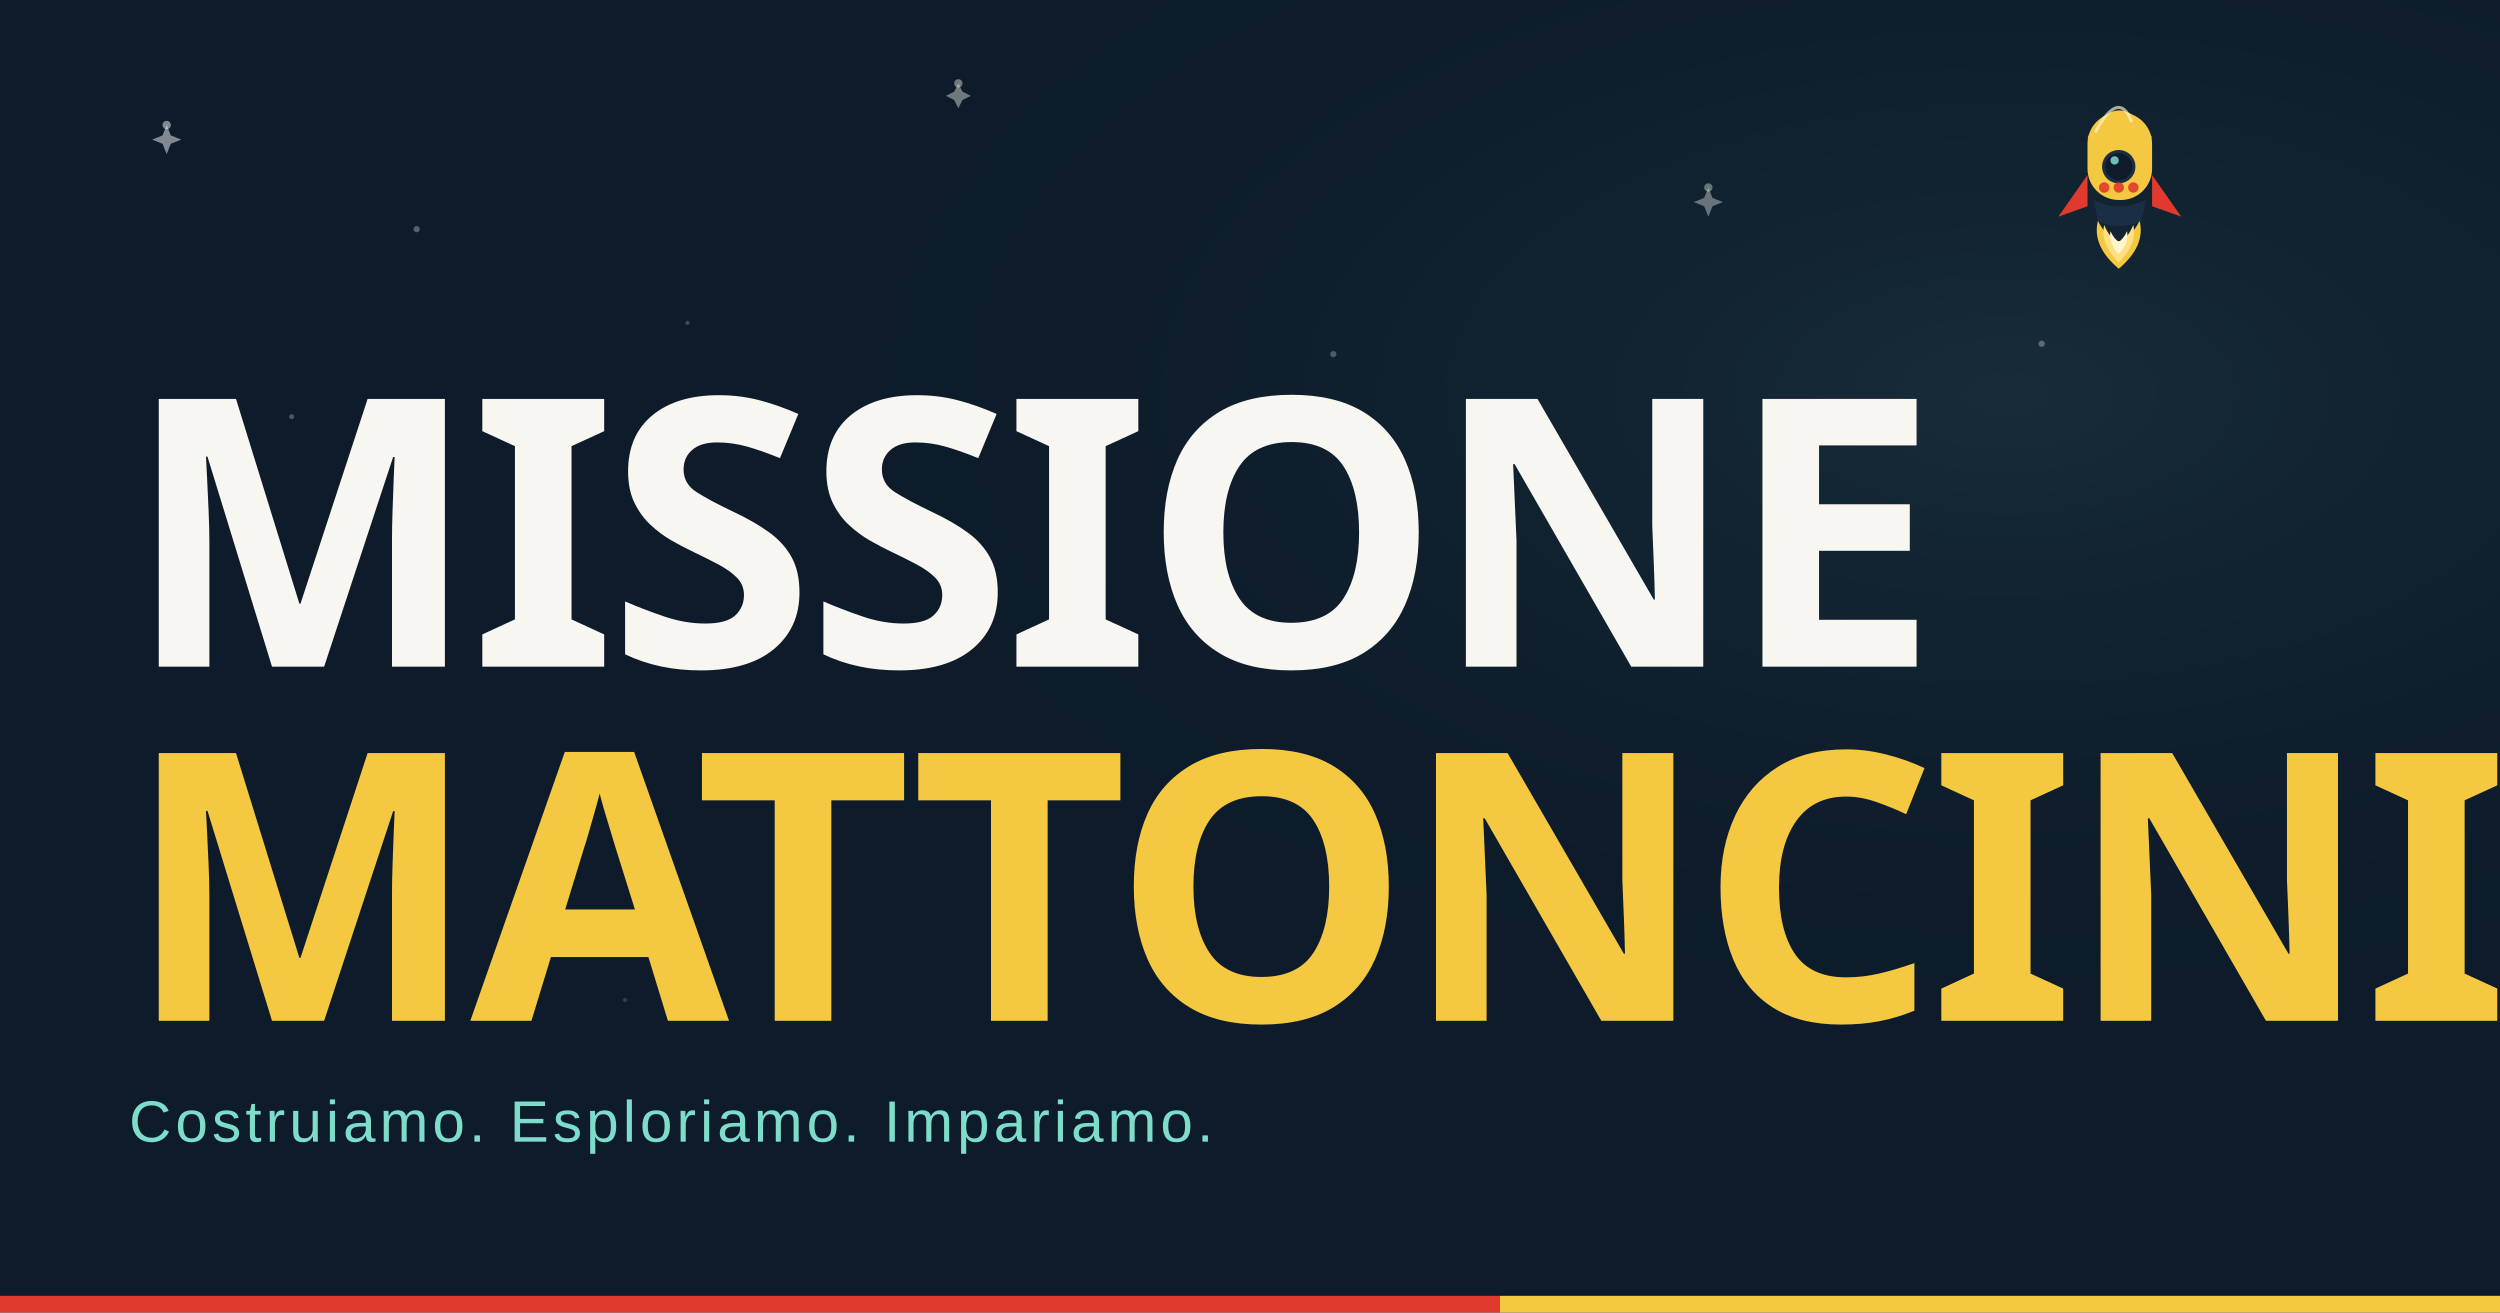
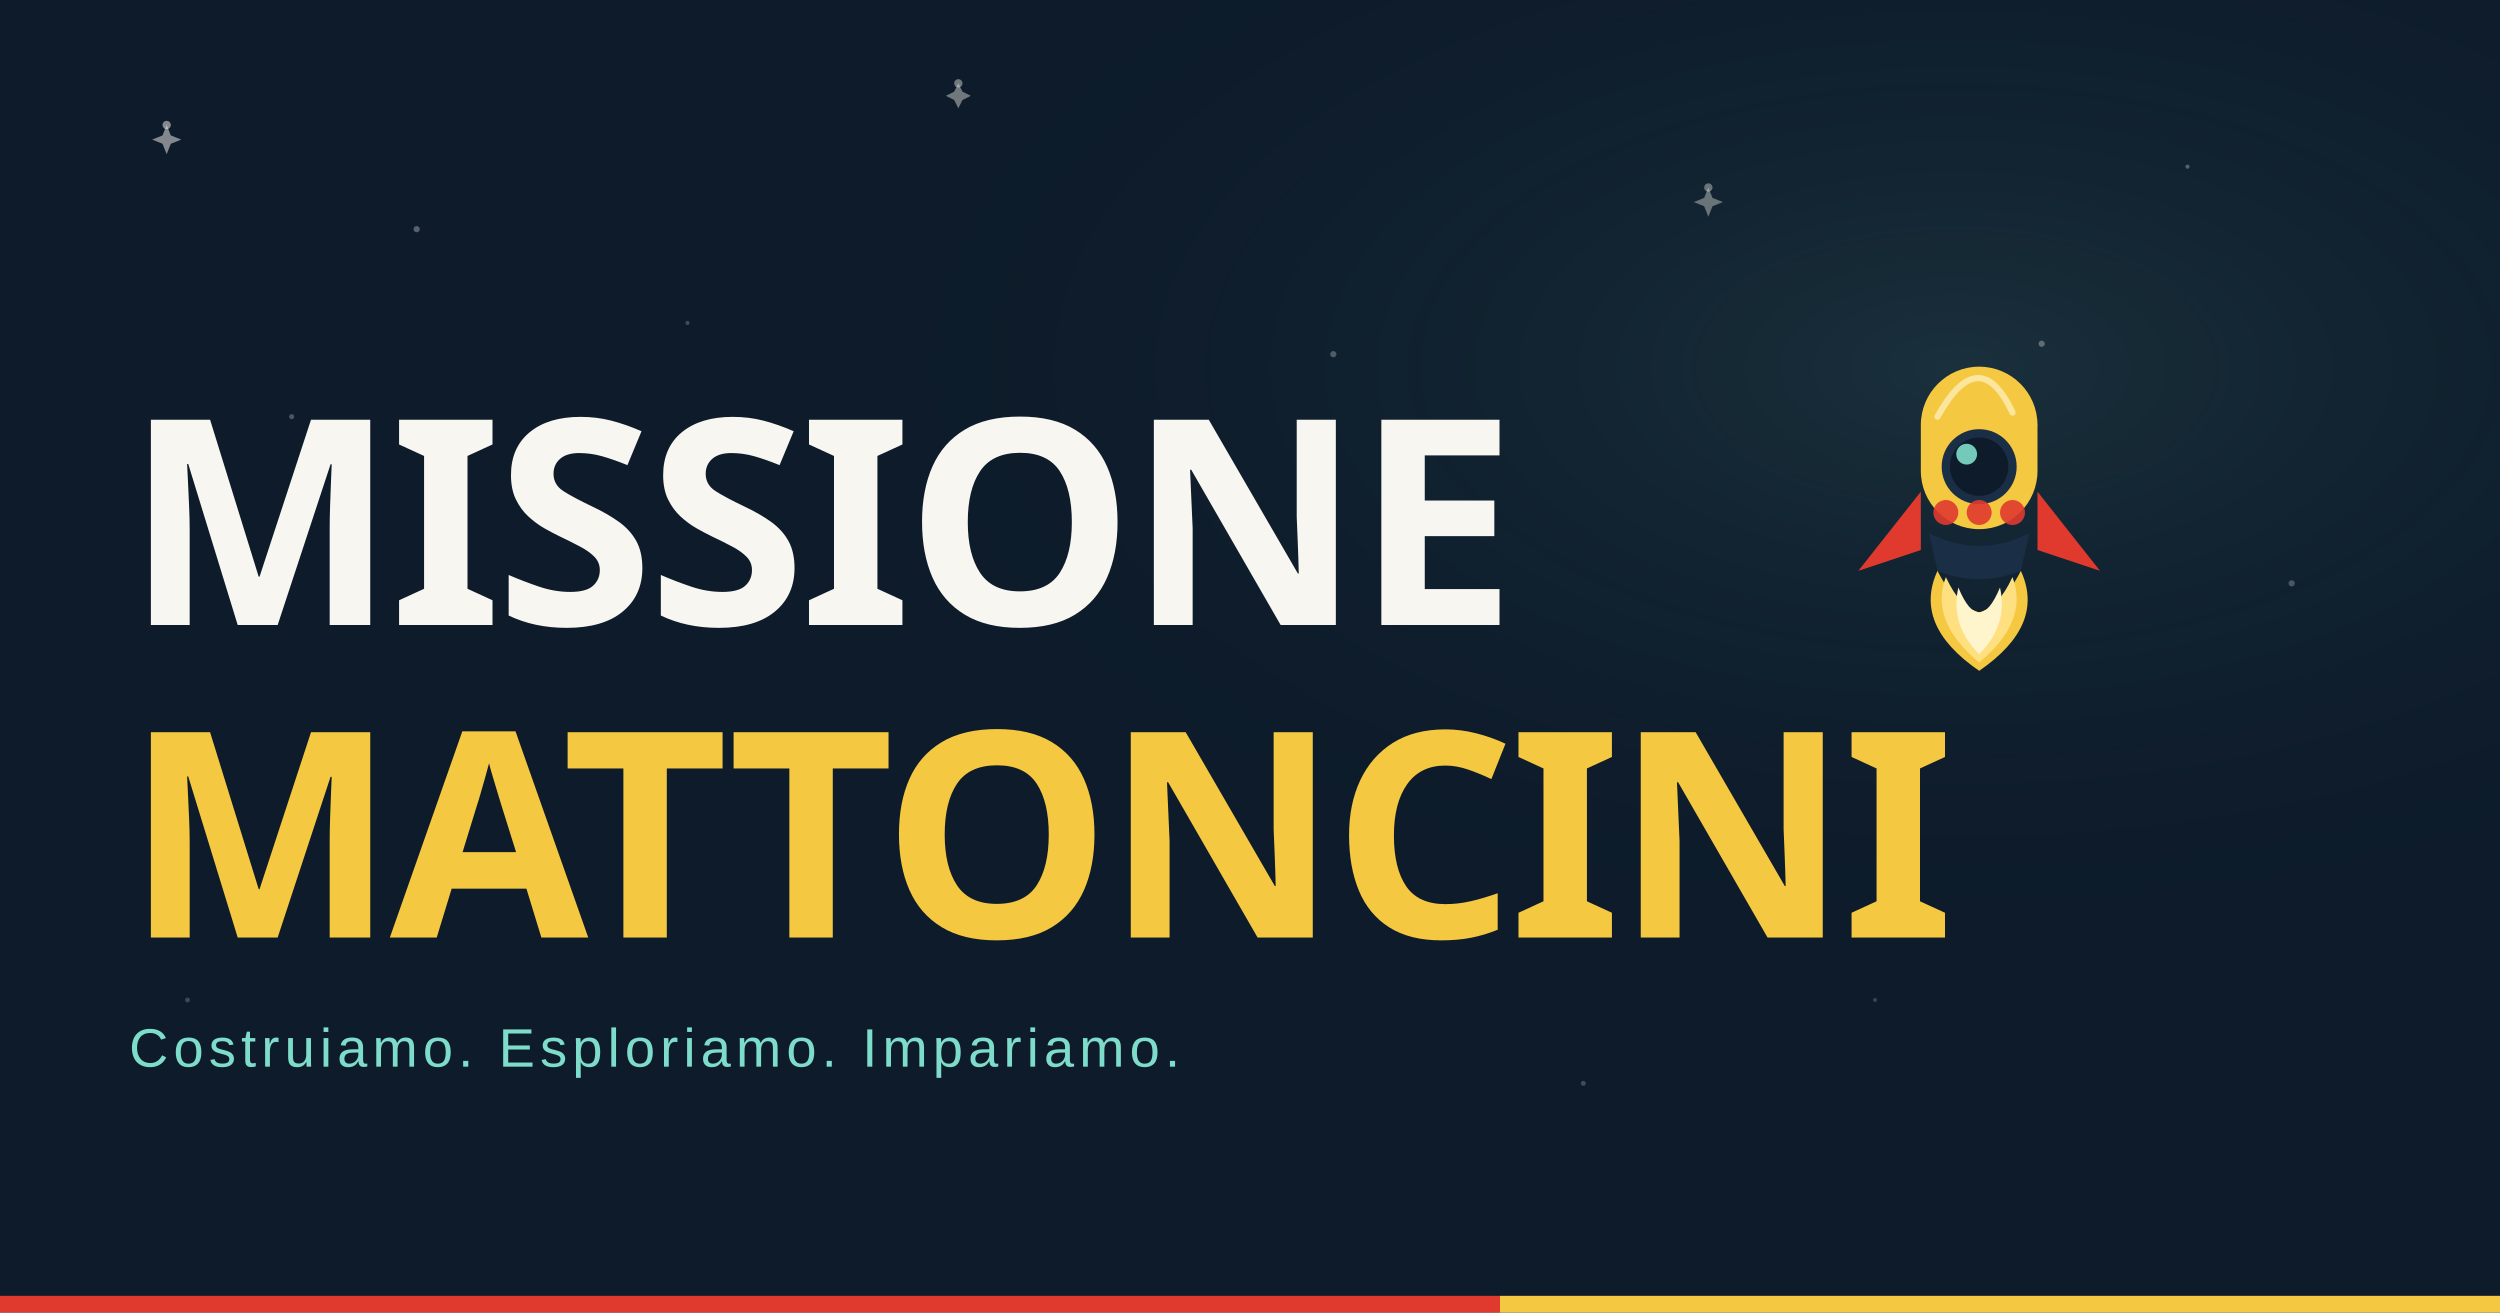
<svg xmlns="http://www.w3.org/2000/svg" viewBox="0 0 1200 630" width="1200" height="630">
  <defs>
-     <radialGradient id="glow" cx="80%" cy="30%" r="50%">
-       <stop offset="0%" stop-color="#7EDCCA" stop-opacity="0.09" />
+     <radialGradient id="glow" cx="78%" cy="28%" r="45%">
+       <stop offset="0%" stop-color="#7EDCCA" stop-opacity="0.11" />
      <stop offset="100%" stop-color="#0D1B2A" stop-opacity="0" />
    </radialGradient>
  </defs>
  <rect width="1200" height="630" fill="#0D1B2A" />
  <rect width="1200" height="630" fill="url(#glow)" />
  <circle cx="80" cy="60" r="2" fill="#F8F6F0" opacity="0.5" />
  <circle cx="200" cy="110" r="1.5" fill="#F8F6F0" opacity="0.32" />
  <circle cx="460" cy="40" r="2" fill="#F8F6F0" opacity="0.42" />
  <circle cx="640" cy="170" r="1.5" fill="#F8F6F0" opacity="0.28" />
  <circle cx="820" cy="90" r="2" fill="#F8F6F0" opacity="0.38" />
  <circle cx="980" cy="165" r="1.5" fill="#F8F6F0" opacity="0.32" />
  <circle cx="140" cy="200" r="1.2" fill="#F8F6F0" opacity="0.28" />
  <circle cx="330" cy="155" r="1" fill="#F8F6F0" opacity="0.22" />
-   <circle cx="510" cy="280" r="1.5" fill="#F8F6F0" opacity="0.25" />
-   <circle cx="760" cy="260" r="1.2" fill="#F8F6F0" opacity="0.22" />
-   <circle cx="900" cy="380" r="1" fill="#F8F6F0" opacity="0.18" />
-   <circle cx="90" cy="380" r="1.2" fill="#F8F6F0" opacity="0.2" />
-   <circle cx="300" cy="480" r="1" fill="#F8F6F0" opacity="0.16" />
+   <circle cx="1100" cy="280" r="1.5" fill="#F8F6F0" opacity="0.25" />
+   <circle cx="760" cy="520" r="1.2" fill="#F8F6F0" opacity="0.22" />
+   <circle cx="900" cy="480" r="1" fill="#F8F6F0" opacity="0.18" />
+   <circle cx="90" cy="480" r="1.2" fill="#F8F6F0" opacity="0.2" />
+   <circle cx="1050" cy="80" r="1" fill="#F8F6F0" opacity="0.3" />
  <path d="M80 60 l2 5 l5 2 l-5 2 l-2 5 l-2-5 l-5-2 l5-2Z" fill="#F8F6F0" opacity="0.5" />
  <path d="M460 40 l2 4 l4 2 l-4 2 l-2 4 l-2-4 l-4-2 l4-2Z" fill="#F8F6F0" opacity="0.42" />
  <path d="M820 90 l2 5 l5 2 l-5 2 l-2 5 l-2-5 l-5-2 l5-2Z" fill="#F8F6F0" opacity="0.38" />
-   <rect x="1002" y="54" width="31" height="42" rx="15" fill="#F5C842" />
-   <path d="M1002 66 Q1017 40 1033 66Z" fill="#F5C842" />
-   <path d="M1006 63 Q1017 43 1023 58" stroke="#FFF5CC" stroke-width="1.5" stroke-linecap="round" fill="none" opacity="0.65" />
-   <circle cx="1017" cy="80" r="8" fill="#1A2E45" />
-   <circle cx="1017" cy="80" r="6.5" fill="#0D1B2A" />
-   <circle cx="1015" cy="77" r="2" fill="#7EDCCA" opacity="0.85" />
-   <circle cx="1010" cy="90" r="2.5" fill="#E03A2F" opacity="0.9" />
-   <circle cx="1017" cy="90" r="2.5" fill="#E03A2F" opacity="0.9" />
-   <circle cx="1024" cy="90" r="2.5" fill="#E03A2F" opacity="0.9" />
-   <path d="M1002 84 L988 104 L1002 99Z" fill="#E03A2F" />
-   <path d="M1033 84 L1047 104 L1033 99Z" fill="#E03A2F" />
-   <path d="M1005 96 Q1017 102 1030 96 L1028 106 Q1017 111 1007 106Z" fill="#1A2E45" />
-   <path d="M1007 106 Q1004 118 1017 129 Q1030 118 1027 106 Q1023 114 1017 116 Q1011 114 1007 106Z" fill="#F5C842" />
-   <path d="M1010 108 Q1008 117 1017 126 Q1026 117 1024 108 Q1021 115 1017 116 Q1013 115 1010 108Z" fill="#FFE080" />
-   <path d="M1013 111 Q1012 117 1017 122 Q1022 117 1021 111 Q1019 115 1017 116 Q1015 115 1013 111Z" fill="#FFF5CC" />
-   <text x="60" y="320" font-family="'Syne', 'Arial Black', sans-serif" font-weight="800" font-size="180" fill="#F8F6F0" letter-spacing="-4">MISSIONE</text>
-   <text x="60" y="490" font-family="'Syne', 'Arial Black', sans-serif" font-weight="800" font-size="180" fill="#F5C842" letter-spacing="-4">MATTONCINI</text>
-   <text x="62" y="548" font-family="'DM Sans', Arial, sans-serif" font-weight="300" font-size="28" fill="#7EDCCA" letter-spacing="2">Costruiamo. Esploriamo. Impariamo.</text>
+   <g transform="translate(900,160)">
+     <rect x="22" y="16" width="56" height="78" rx="28" fill="#F5C842" />
+     <path d="M22 44 Q50 -8 78 44Z" fill="#F5C842" />
+     <path d="M30 40 Q50 4 66 38" stroke="#FFF5CC" stroke-width="3" stroke-linecap="round" fill="none" opacity="0.65" />
+     <circle cx="50" cy="64" r="18" fill="#1A2E45" />
+     <circle cx="50" cy="64" r="14" fill="#0D1B2A" />
+     <circle cx="44" cy="58" r="5" fill="#7EDCCA" opacity="0.9" />
+     <circle cx="34" cy="86" r="6" fill="#E03A2F" opacity="0.9" />
+     <circle cx="50" cy="86" r="6" fill="#E03A2F" opacity="0.9" />
+     <circle cx="66" cy="86" r="6" fill="#E03A2F" opacity="0.9" />
+     <path d="M22 76 L-8 114 L22 104Z" fill="#E03A2F" />
+     <path d="M78 76 L108 114 L78 104Z" fill="#E03A2F" />
+     <path d="M26 96 Q50 108 74 96 L70 114 Q50 122 30 114Z" fill="#1A2E45" />
+     <path d="M30 114 Q18 140 50 162 Q82 140 70 114 Q62 130 50 134 Q38 130 30 114Z" fill="#F5C842" />
+     <path d="M34 117 Q26 138 50 158 Q74 138 66 117 Q59 132 50 134 Q41 132 34 117Z" fill="#FFE080" />
+     <path d="M40 122 Q36 140 50 154 Q64 140 60 122 Q55 134 50 134 Q45 134 40 122Z" fill="#FFF5CC" />
+   </g>
+   <text x="60" y="300" font-family="'Arial Black', 'Arial Bold', Impact, sans-serif" font-weight="900" font-size="138" fill="#F8F6F0" letter-spacing="-3">MISSIONE</text>
+   <text x="60" y="450" font-family="'Arial Black', 'Arial Bold', Impact, sans-serif" font-weight="900" font-size="138" fill="#F5C842" letter-spacing="-3">MATTONCINI</text>
+   <text x="62" y="512" font-family="Arial, sans-serif" font-weight="300" font-size="26" fill="#7EDCCA" letter-spacing="2.5">Costruiamo. Esploriamo. Impariamo.</text>
  <rect x="0" y="622" width="720" height="8" fill="#E03A2F" />
  <rect x="720" y="622" width="480" height="8" fill="#F5C842" />
</svg>
